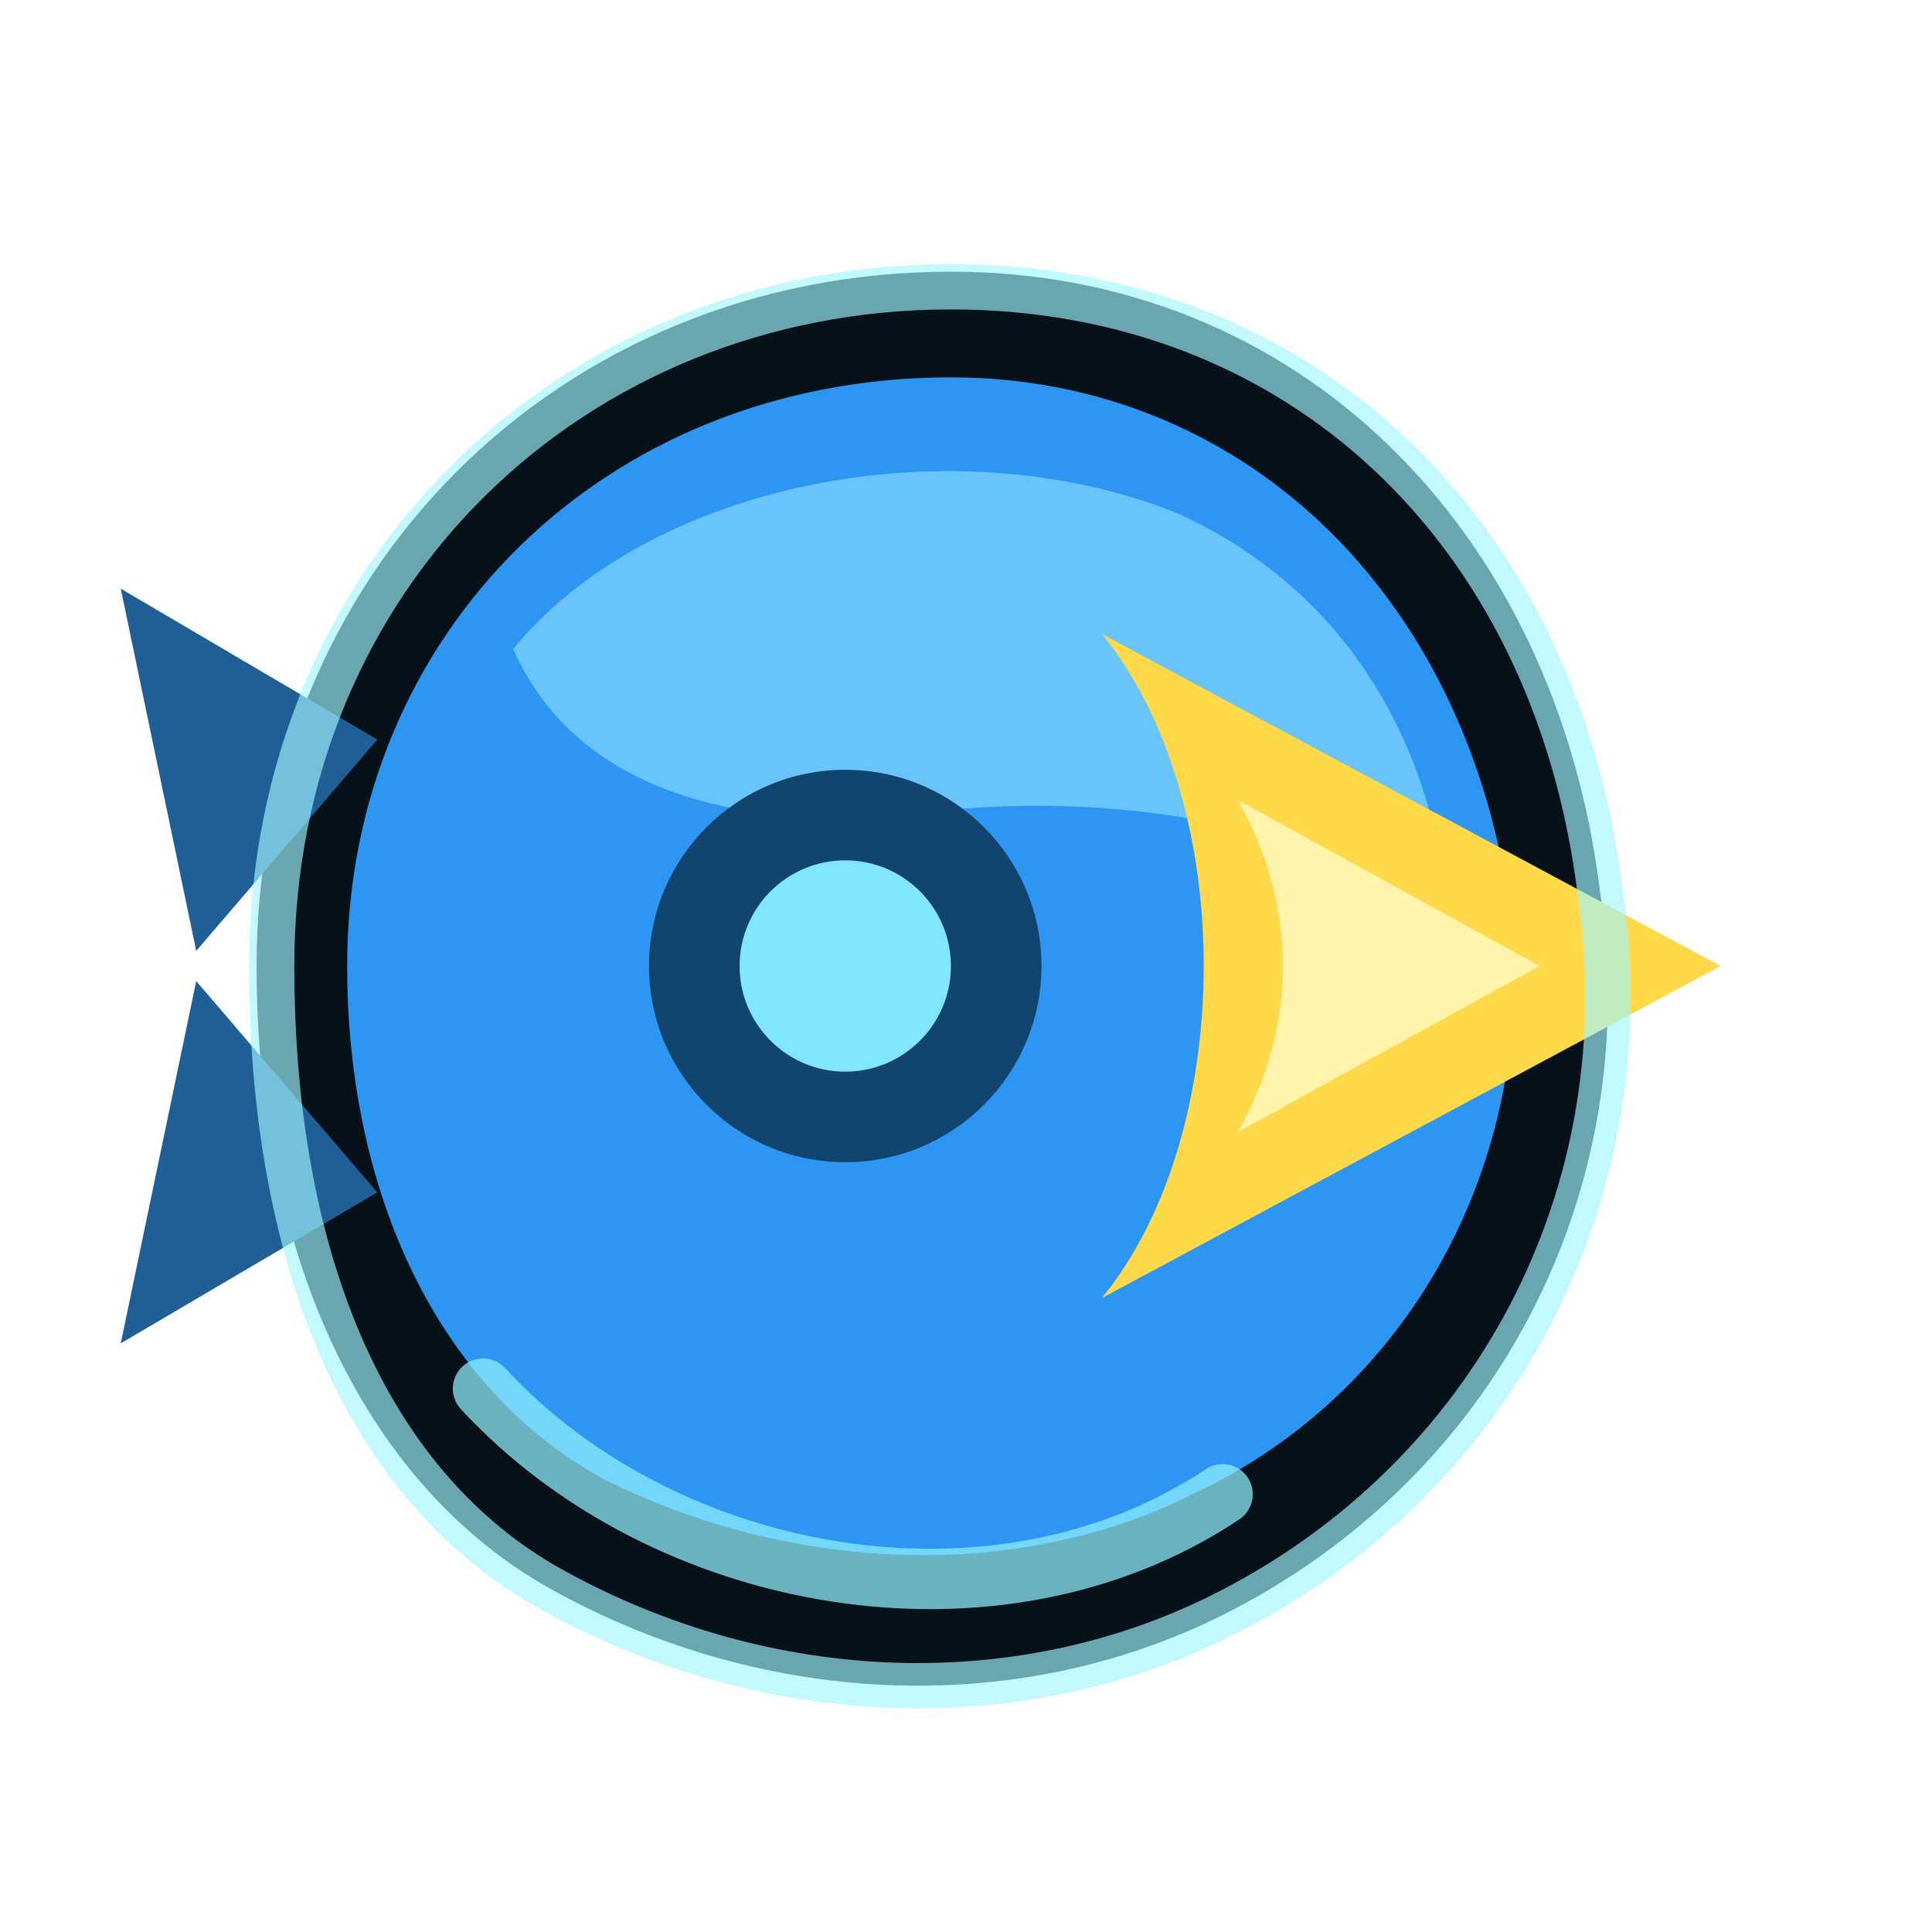
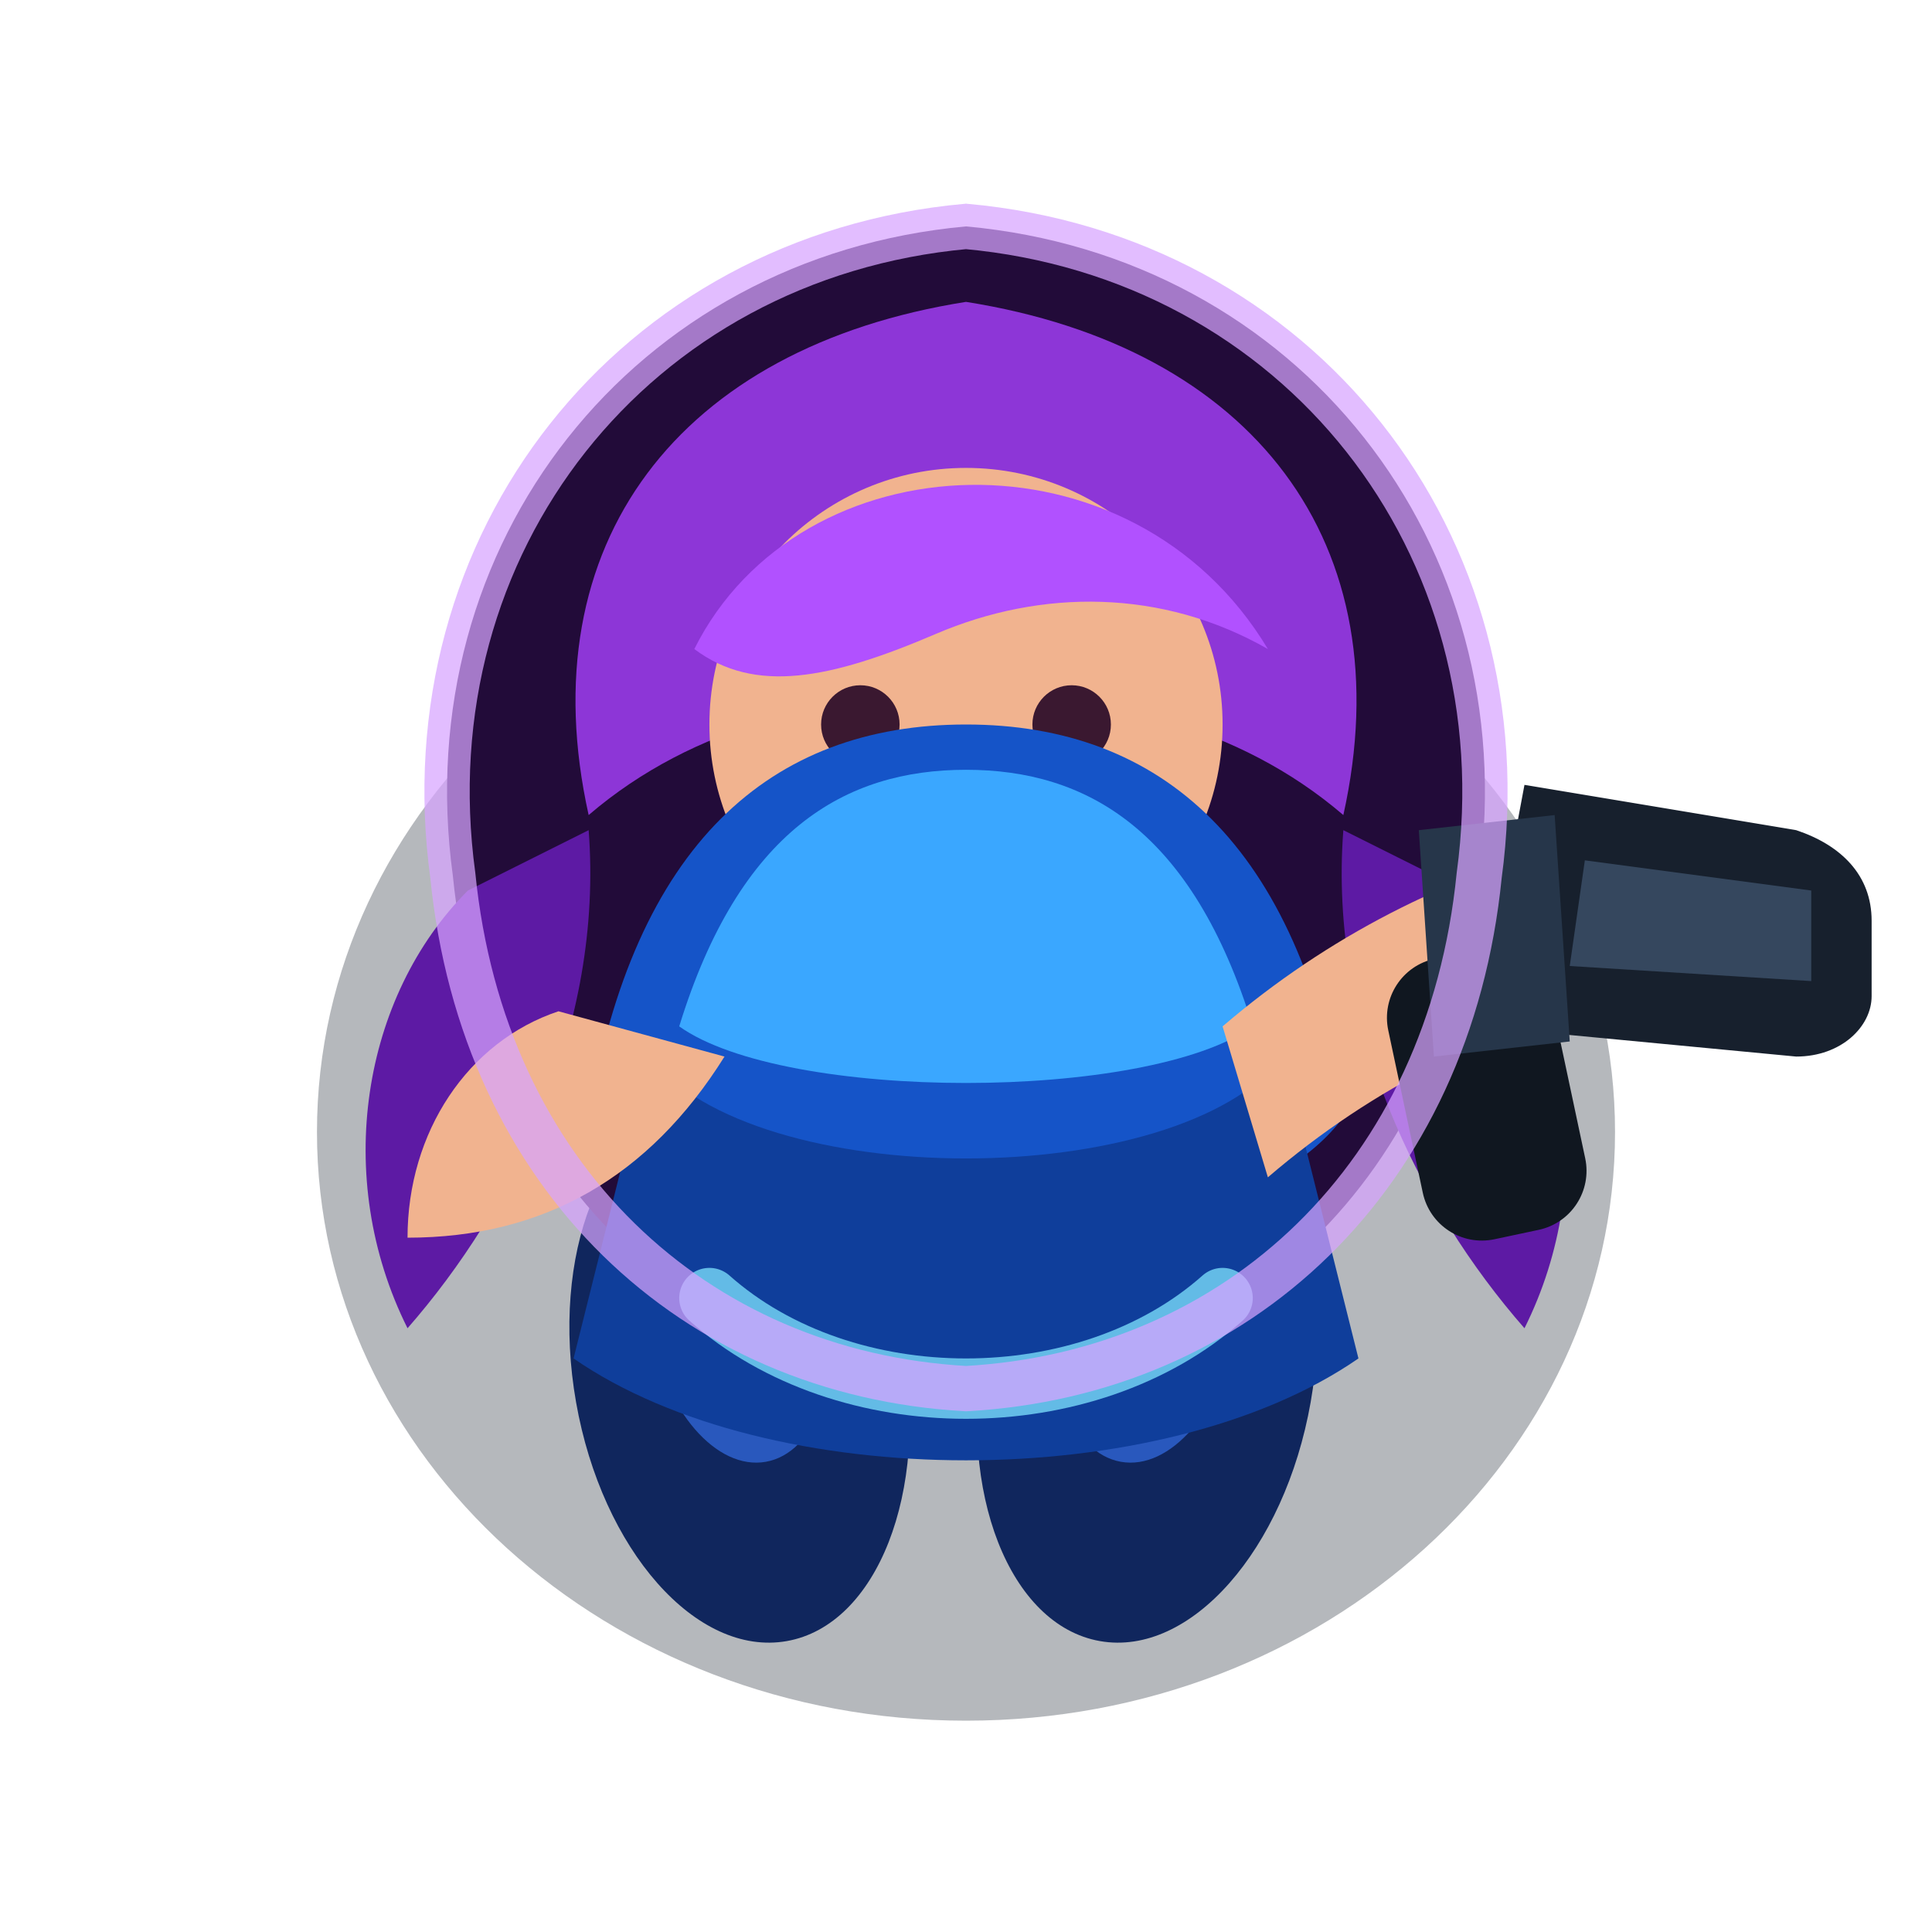
<svg xmlns="http://www.w3.org/2000/svg" viewBox="0 0 128 128">
-   <path d="M18 64 C18 39 37 20 62 20 C85 20 101 37 104 59 C106 76 99 94 84 103 C73 110 56 111 42 105 C27 98 18 83 18 64 Z" fill="#12334a" opacity="0.35" />
-   <path d="M17 64 C17 38 37 18 63 18 C86 18 103 35 106 59 C109 79 99 98 81 107 C67 114 50 113 36 105 C24 98 17 83 17 64 Z" fill="#06111a" />
-   <path d="M23 64 C23 42 40 25 63 25 C82 25 97 39 100 60 C102 76 94 92 79 99 C67 105 52 104 40 98 C29 92 23 79 23 64 Z" fill="#2c96f2" />
-   <path d="M34 43 C43 32 63 28 78 34 C89 39 95 49 96 61 C88 55 74 52 60 54 C48 55 38 52 34 43 Z" fill="#7fd6ff" opacity="0.72" />
-   <path d="M73 42 L114 64 L73 86 C82 75 82 53 73 42 Z" fill="#ffd94a" />
-   <path d="M82 53 L102 64 L82 75 C86 68 86 60 82 53 Z" fill="#fff4a8" />
-   <path d="M25 49 L8 39 L13 63 Z" fill="#1f5f96" />
-   <path d="M25 79 L8 89 L13 65 Z" fill="#1f5f96" />
-   <circle cx="56" cy="64" r="13" fill="#12456d" />
-   <circle cx="56" cy="64" r="7" fill="#80e7ff" />
-   <path d="M32 92 C44 105 66 109 81 99" fill="none" stroke="#8ff0ff" stroke-width="4" stroke-linecap="round" opacity="0.72" />
-   <path d="M18 64 C18 38 38 19 63 19 C86 19 103 35 106 59 C109 79 99 98 81 107 C67 114 50 113 36 105 C24 98 18 83 18 64 Z" fill="none" stroke="#9ff6ff" stroke-width="3" opacity="0.65" />
+   <g id="ground_shadow">
+     <ellipse cx="64" cy="75" rx="43" ry="39" fill="#08111f" opacity="0.3" />
+   </g>
+   <g id="bottom_half_feet">
+     <ellipse id="left_foot" cx="49" cy="91" rx="11" ry="18" transform="rotate(-10 49 91)" fill="#10265d" />
+     <ellipse id="right_foot" cx="76" cy="91" rx="11" ry="18" transform="rotate(10 76 91)" fill="#10265d" />
+     <ellipse cx="49" cy="87" rx="6" ry="10" transform="rotate(-10 49 87)" fill="#2f67d8" opacity="0.78" />
+     <ellipse cx="76" cy="87" rx="6" ry="10" transform="rotate(10 76 87)" fill="#2f67d8" opacity="0.78" />
+   </g>
+   <g id="top_half_body_and_gun">
+     <path d="M30 58 C27 36 42 17 64 15 C86 17 101 36 98 58 C96 78 82 91 64 92 C46 91 32 78 30 58 Z" fill="#220b39" />
+     <path d="M39 54 C35 36 45 23 64 20 C83 23 93 36 89 54 C82 48 73 46 64 46 C55 46 46 48 39 54 Z" fill="#8d36d7" />
+     <path d="M31 59 C24 66 22 78 27 88 C34 80 40 68 39 55 Z" fill="#5d1aa4" />
+     <path d="M97 59 C104 66 106 78 101 88 C94 80 88 68 89 55 Z" fill="#5d1aa4" />
+     <circle cx="64" cy="48" r="17" fill="#f1b38f" />
+     <path d="M46 43 C53 29 75 28 84 43 C77 39 69 39 62 42 C55 45 50 46 46 43 Z" fill="#b151ff" />
+     <circle cx="57" cy="48" r="2.6" fill="#3a1830" />
+     <circle cx="71" cy="48" r="2.6" fill="#3a1830" />
+     <path d="M58 58 C62 61 67 61 71 58" fill="none" stroke="#8d3b59" stroke-width="2.5" stroke-linecap="round" />
+     <path d="M39 74 C42 56 51 48 64 48 C77 48 86 56 89 74 C81 85 47 85 39 74 Z" fill="#1554c8" />
+     <path d="M45 68 C49 55 56 51 64 51 C72 51 79 55 83 68 C76 73 52 73 45 68 Z" fill="#3aa7ff" />
+     <path d="M43 70 C50 79 78 79 85 70 L90 90 C77 99 51 99 38 90 Z" fill="#0f3e9b" />
+     <path d="M37 67 C31 69 27 75 27 82 C36 82 43 78 48 70 Z" fill="#f1b38f" />
+     <path d="M81 68 C88 62 96 58 104 56 L108 66 C99 68 91 72 84 78 Z" fill="#f1b38f" />
+     <path d="M101 52 L119 55 C122 56 124 58 124 61 L124 66 C124 68 122 70 119 70 L98 68 Z" fill="#17202d" />
+     <path d="M105 57 L120 59 L120 65 L104 64 Z" fill="#35475e" />
+     <rect x="93" y="63" width="11" height="19" rx="4" transform="rotate(-12 98.5 72.5)" fill="#101720" />
+     <path d="M94 55 L103 54 L104 69 L95 70 Z" fill="#26364a" />
+     <path d="M47 86 C56 94 72 94 81 86" fill="none" stroke="#7fe4ff" stroke-width="4" stroke-linecap="round" opacity="0.75" />
+     <path d="M30 58 C27 36 42 17 64 15 C86 17 101 36 98 58 C96 78 82 91 64 92 C46 91 32 78 30 58 Z" fill="none" stroke="#d7a4ff" stroke-width="3" opacity="0.72" />
+   </g>
</svg>
